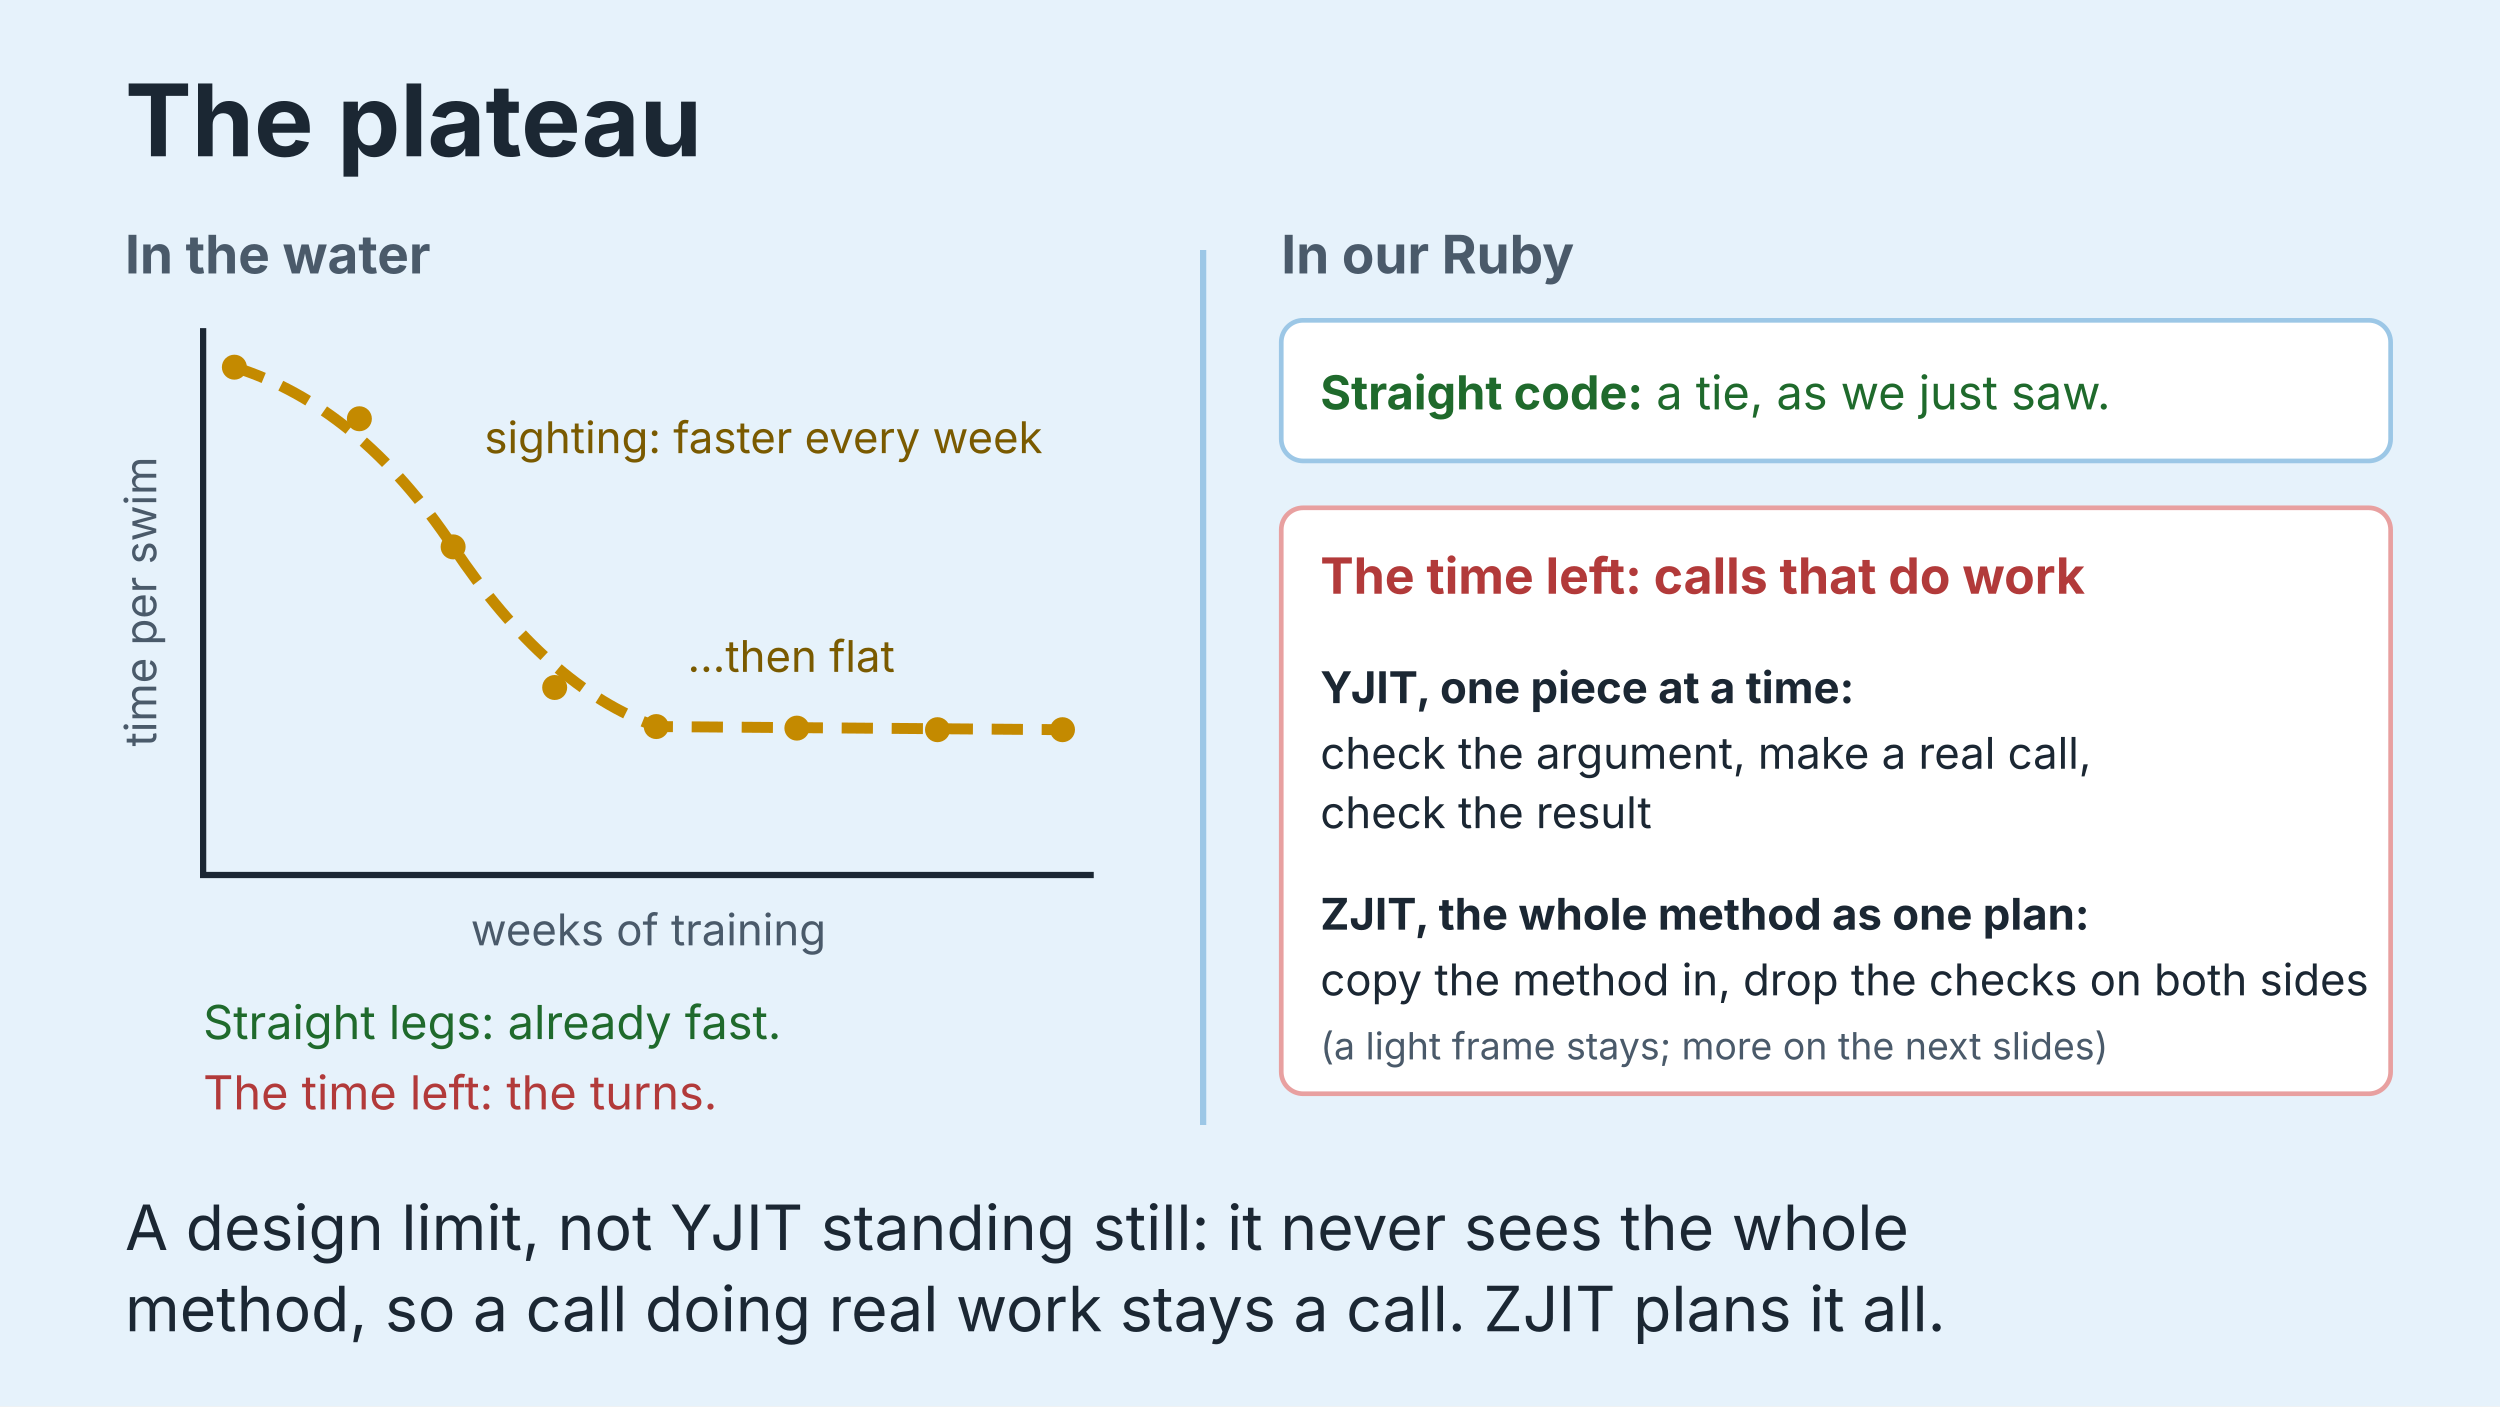
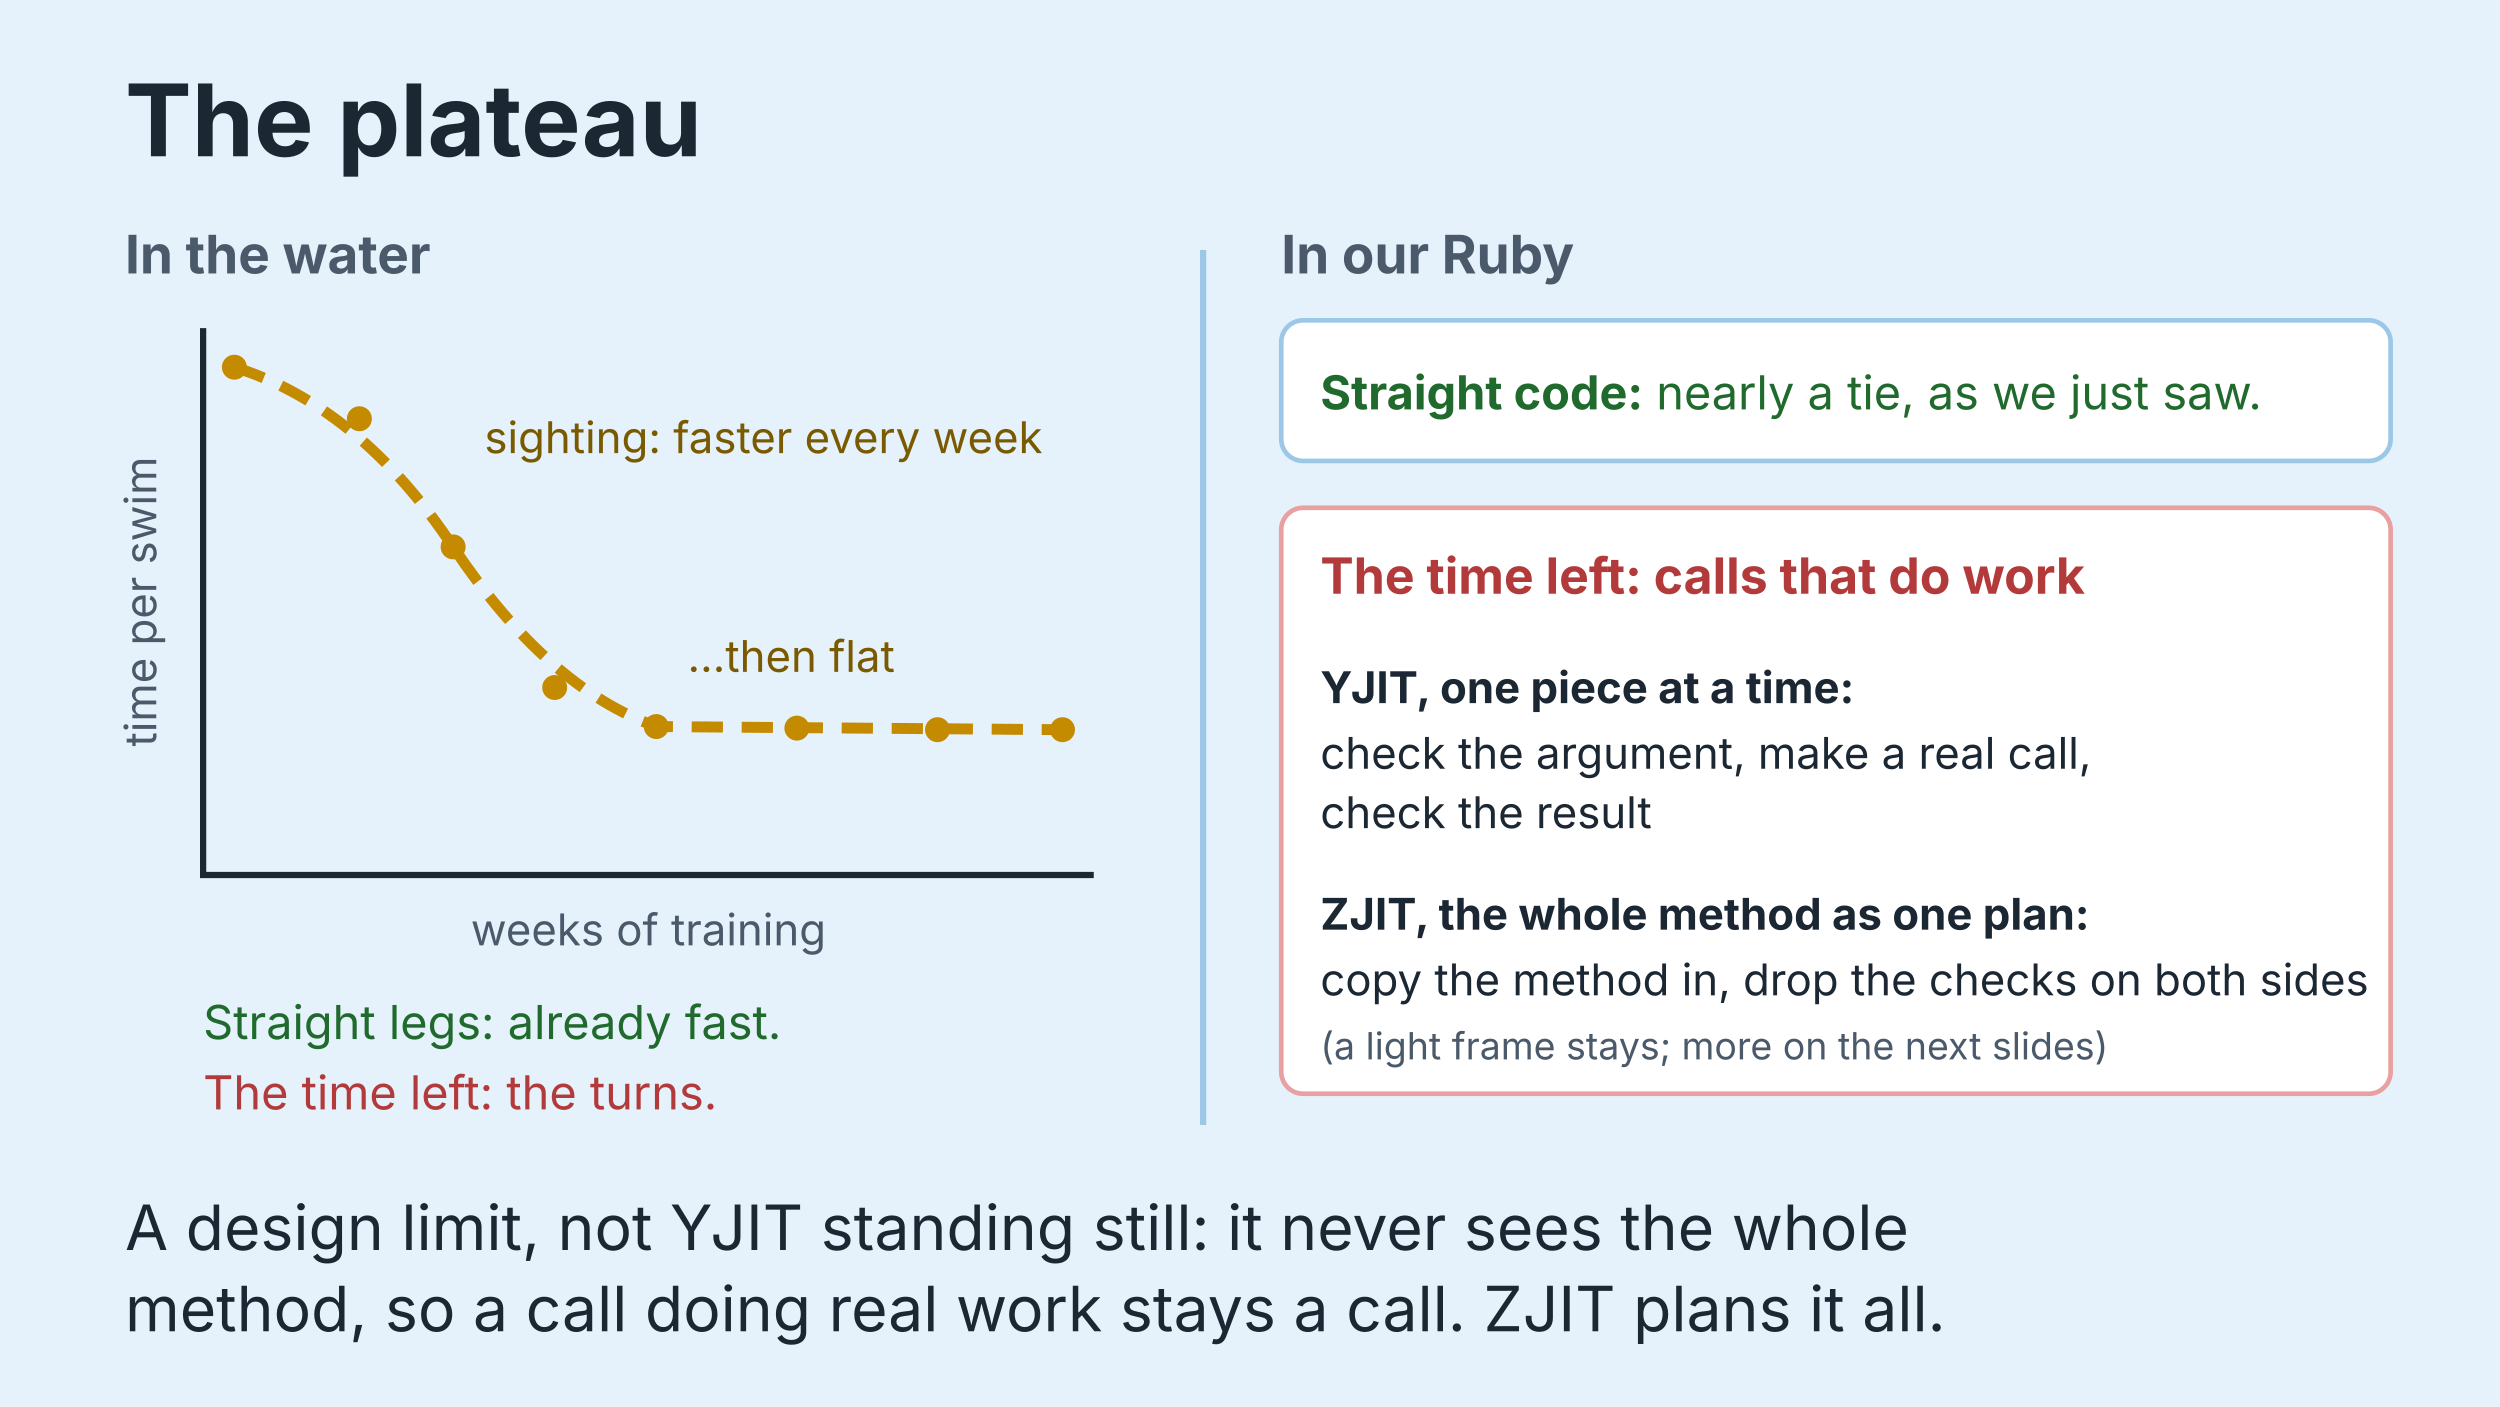
<svg xmlns="http://www.w3.org/2000/svg" viewBox="0 0 1600 900" font-family="system-ui, -apple-system, Segoe UI, sans-serif">
  <rect width="1600" height="900" fill="#e6f2fb" />
  <text x="80" y="100" font-size="64" font-weight="700" fill="#1b2733">The plateau</text>
  <text x="80" y="175" font-size="34" font-weight="700" fill="#4a5a6a">In the water</text>
  <path d="M130 210 V560 H700" stroke="#1b2733" stroke-width="4" fill="none" />
  <text x="100" y="385" font-size="28" fill="#4a5a6a" text-anchor="middle" transform="rotate(-90 100 385)">time per swim</text>
  <text x="415" y="605" font-size="28" fill="#4a5a6a" text-anchor="middle">weeks of training</text>
  <path d="M150 235 Q230 260 290 350 Q350 440 420 465 L680 467" stroke="#c48a00" stroke-width="7" stroke-dasharray="20 12" fill="none" />
  <g fill="#c48a00">
    <circle cx="150" cy="235" r="8" />
    <circle cx="230" cy="268" r="8" />
    <circle cx="290" cy="350" r="8" />
    <circle cx="355" cy="440" r="8" />
    <circle cx="420" cy="465" r="8" />
    <circle cx="510" cy="466" r="8" />
    <circle cx="600" cy="467" r="8" />
    <circle cx="680" cy="467" r="8" />
  </g>
  <text x="310" y="290" font-size="28" fill="#7a5a00">sighting: faster every week</text>
  <text x="440" y="430" font-size="28" fill="#7a5a00">...then flat</text>
  <text x="130" y="665" font-size="30" fill="#1f6a2c">Straight legs: already fast.</text>
  <text x="130" y="710" font-size="30" fill="#b23a3a">The time left: the turns.</text>
  <path d="M770 160 V720" stroke="#9cc7e6" stroke-width="4" />
  <text x="820" y="175" font-size="34" font-weight="700" fill="#4a5a6a">In our Ruby</text>
  <rect x="820" y="205" width="710" height="90" rx="14" fill="#ffffff" stroke="#9cc7e6" stroke-width="3" />
  <text x="845" y="262" font-size="30" fill="#1f6a2c">
-     <tspan font-weight="700">Straight code:</tspan> a tie, as we just saw.</text>
+     <tspan font-weight="700">Straight code:</tspan> nearly a tie, as we just saw.</text>
  <rect x="820" y="325" width="710" height="375" rx="14" fill="#ffffff" stroke="#e8a0a0" stroke-width="3" />
  <text x="845" y="380" font-size="32" font-weight="700" fill="#b23a3a">The time left: calls that do work</text>
  <text x="845" y="450" font-size="28" font-weight="700" fill="#1b2733">YJIT, one piece at a time:</text>
  <text x="845" y="492" font-size="28" fill="#1b2733">check the argument, make a real call,</text>
  <text x="845" y="530" font-size="28" fill="#1b2733">check the result</text>
  <text x="845" y="595" font-size="28" font-weight="700" fill="#1b2733">ZJIT, the whole method as one plan:</text>
  <text x="845" y="637" font-size="28" fill="#1b2733">copy the method in, drop the checks on both sides</text>
  <text x="845" y="678" font-size="24" fill="#4a5a6a">(a light frame stays; more on the next slides)</text>
  <text x="80" y="800" font-size="40" fill="#1b2733">A design limit, not YJIT standing still: it never sees the whole</text>
  <text x="80" y="852" font-size="40" fill="#1b2733">method, so a call doing real work stays a call. ZJIT plans it all.</text>
</svg>
